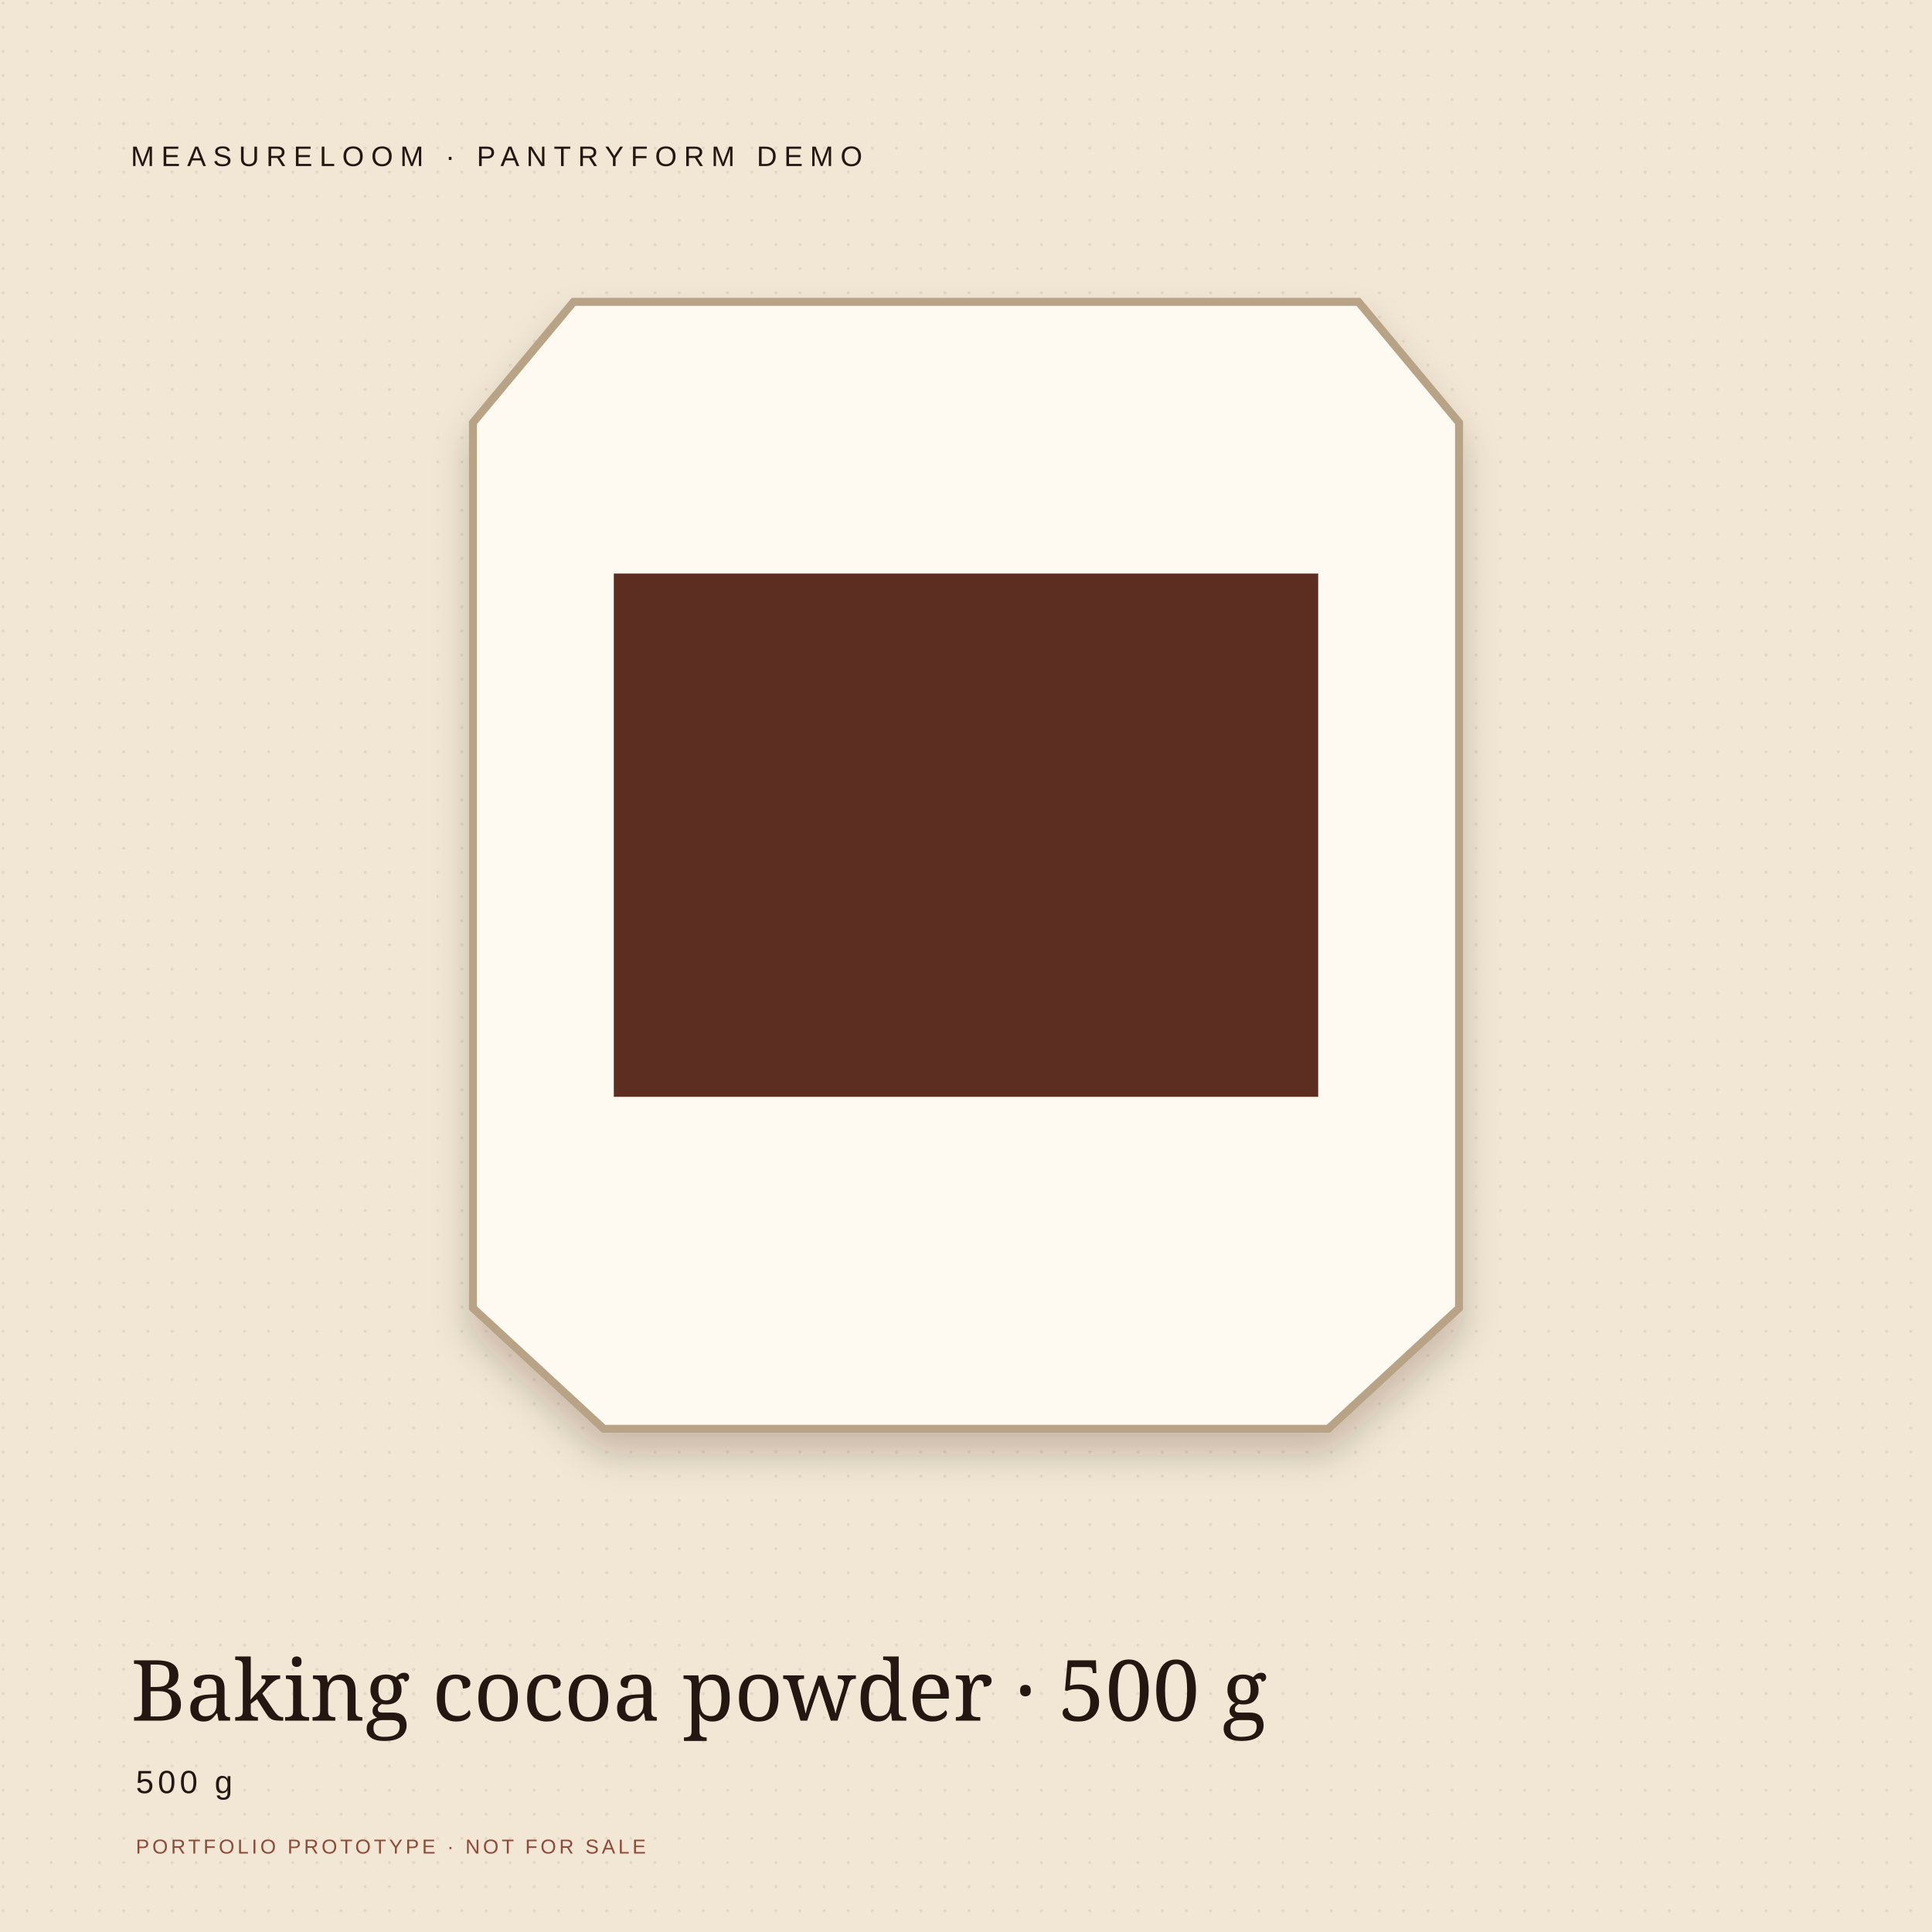
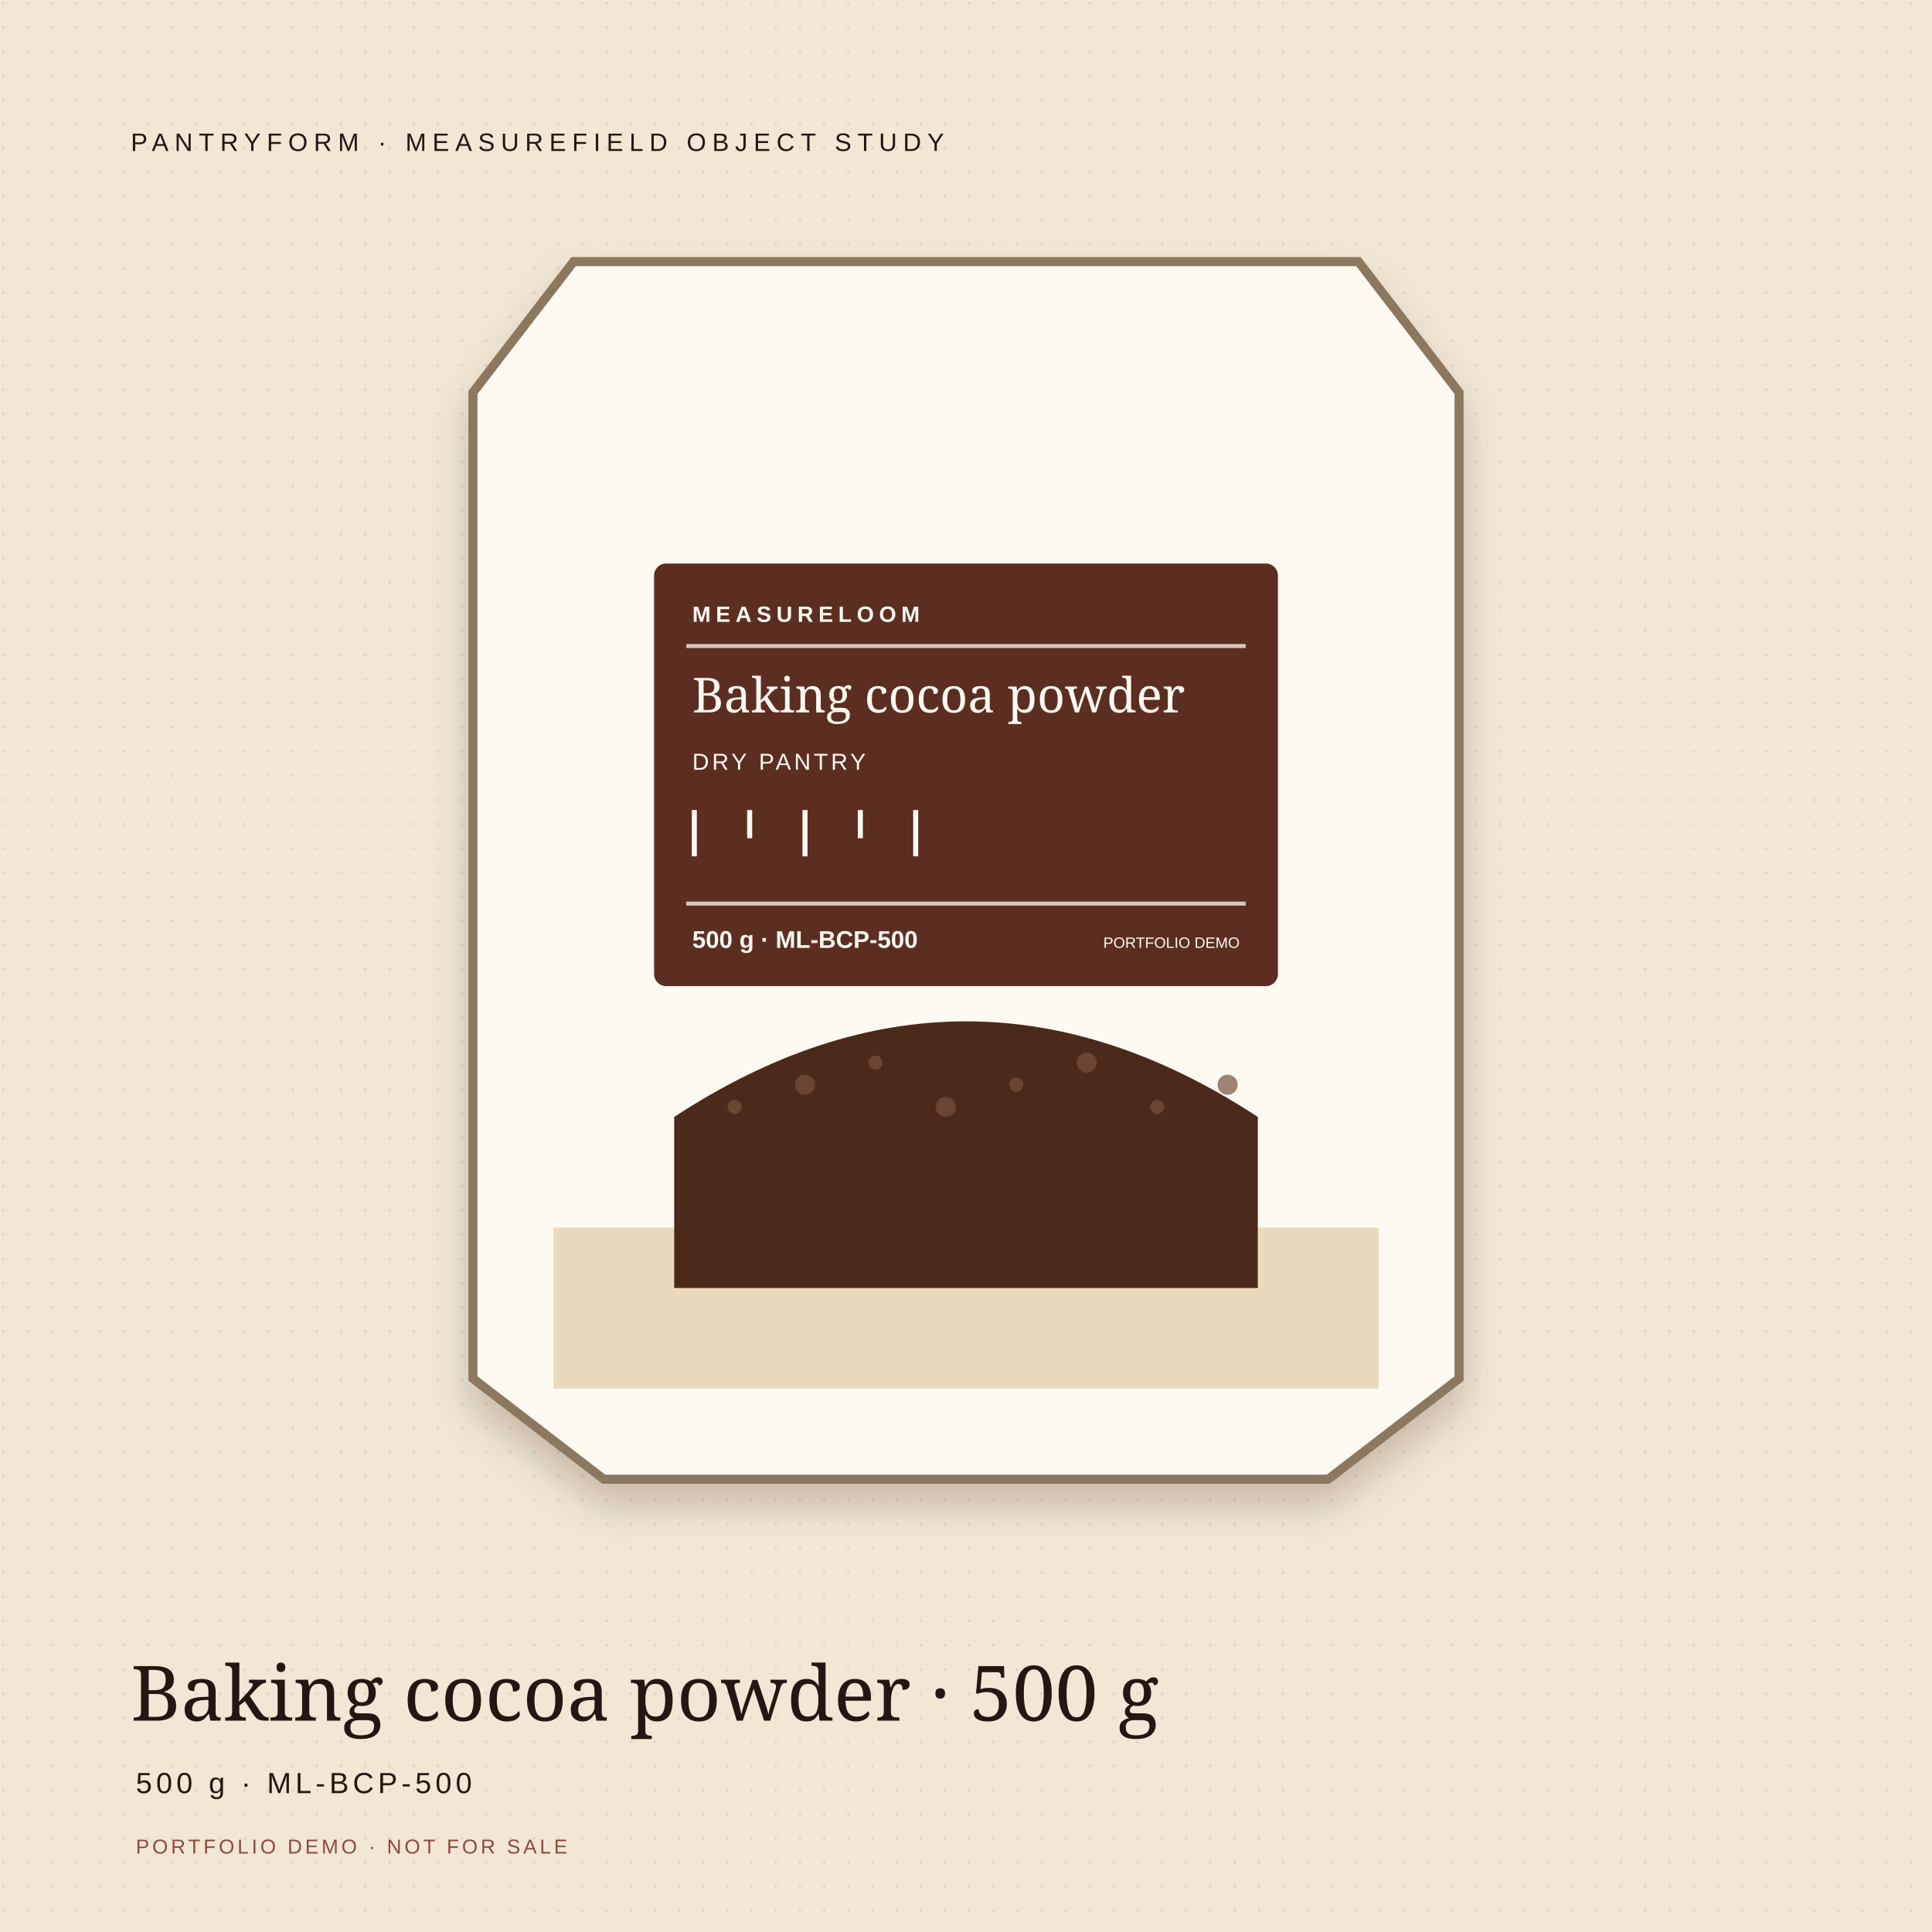
<svg xmlns="http://www.w3.org/2000/svg" width="1920" height="1920" viewBox="0 0 1920 1920">
  <defs>
    <filter id="s">
      <feDropShadow dx="0" dy="22" stdDeviation="18" flood-color="#241712" flood-opacity=".2" />
    </filter>
    <pattern id="g" width="24" height="24" patternUnits="userSpaceOnUse">
      <circle cx="3" cy="3" r="1.5" fill="#241712" opacity=".08" />
    </pattern>
  </defs>
  <rect width="1920" height="1920" fill="#f2e7d4" />
  <rect width="1920" height="1920" fill="url(#g)" />
-   <g filter="url(#s)">
-     <path d="M570 300H1350L1450 420V1300L1320 1420H600L470 1300V420Z" fill="#fffaf1" stroke="#b8a387" stroke-width="8" />
-     <rect x="610" y="570" width="700" height="520" fill="#5b2f23" />
+   <g filter="url(#s)" transform="translate(0 0) scale(1)">
+     <path d="M570 260H1350L1450 390V1370L1320 1470H600L470 1370V390Z" fill="#fffaf1" stroke="#8c775f" stroke-width="9" />
+     <path d="M550 1220H1370V1380H550Z" fill="#ead9bd" />
+     <path d="M670 1110Q960 920 1250 1110V1280H670Z" fill="#4b291f" />
+     <circle cx="730" cy="1100" r="7" fill="#76503c" opacity=".7" />
+     <circle cx="800" cy="1078" r="10" fill="#76503c" opacity=".7" />
+     <circle cx="870" cy="1056" r="7" fill="#76503c" opacity=".7" />
+     <circle cx="940" cy="1100" r="10" fill="#76503c" opacity=".7" />
+     <circle cx="1010" cy="1078" r="7" fill="#76503c" opacity=".7" />
+     <circle cx="1080" cy="1056" r="10" fill="#76503c" opacity=".7" />
+     <circle cx="1150" cy="1100" r="7" fill="#76503c" opacity=".7" />
+     <circle cx="1220" cy="1078" r="10" fill="#76503c" opacity=".7" />
+     <g>
+       <rect x="650" y="560" width="620" height="420" rx="12" fill="#5b2f23" />
+       <path d="M682 642H1238M682 898H1238" stroke="#fffaf1" stroke-width="4" opacity=".75" />
+       <text x="688" y="618" font-family="Arial,sans-serif" font-size="22" font-weight="700" letter-spacing="5" fill="#fffaf1">MEASURELOOM</text>
+       <text x="688" y="708" font-family="Georgia,serif" font-size="48" fill="#fffaf1">Baking cocoa powder</text>
+       <text x="688" y="765" font-family="Arial,sans-serif" font-size="23" letter-spacing="3" fill="#fffaf1">DRY PANTRY</text>
+       <g stroke="#fffaf1" stroke-width="5">
+         <path d="M690 805v46" />
+         <path d="M745 805v28" />
+         <path d="M800 805v46" />
+         <path d="M855 805v28" />
+         <path d="M910 805v46" />
+       </g>
+       <text x="688" y="942" font-family="Arial,sans-serif" font-size="24" font-weight="700" fill="#fffaf1">500 g · ML-BCP-500</text>
+       <text x="1232" y="942" text-anchor="end" font-family="Arial,sans-serif" font-size="15" fill="#fffaf1">PORTFOLIO DEMO</text>
+     </g>
  </g>
-   <text x="130" y="165" font-family="Arial,sans-serif" font-size="28" letter-spacing="7" fill="#241712">MEASURELOOM · PANTRYFORM DEMO</text>
-   <text x="130" y="1710" font-family="Georgia,serif" font-size="84" fill="#241712">Baking cocoa powder · 500 g</text>
-   <text x="135" y="1782" font-family="Arial,sans-serif" font-size="32" letter-spacing="4" fill="#241712">500 g</text>
-   <text x="135" y="1842" font-family="Arial,sans-serif" font-size="20" letter-spacing="3" fill="#8f493a">PORTFOLIO PROTOTYPE · NOT FOR SALE</text>
+   <text x="130" y="150" font-family="Arial,sans-serif" font-size="25" letter-spacing="6" fill="#241712">PANTRYFORM · MEASUREFIELD OBJECT STUDY</text>
+   <text x="130" y="1710" font-family="Georgia,serif" font-size="76" fill="#241712">Baking cocoa powder · 500 g</text>
+   <text x="135" y="1782" font-family="Arial,sans-serif" font-size="29" letter-spacing="4" fill="#241712">500 g · ML-BCP-500</text>
+   <text x="135" y="1842" font-family="Arial,sans-serif" font-size="20" letter-spacing="3" fill="#8f493a">PORTFOLIO DEMO · NOT FOR SALE</text>
</svg>
